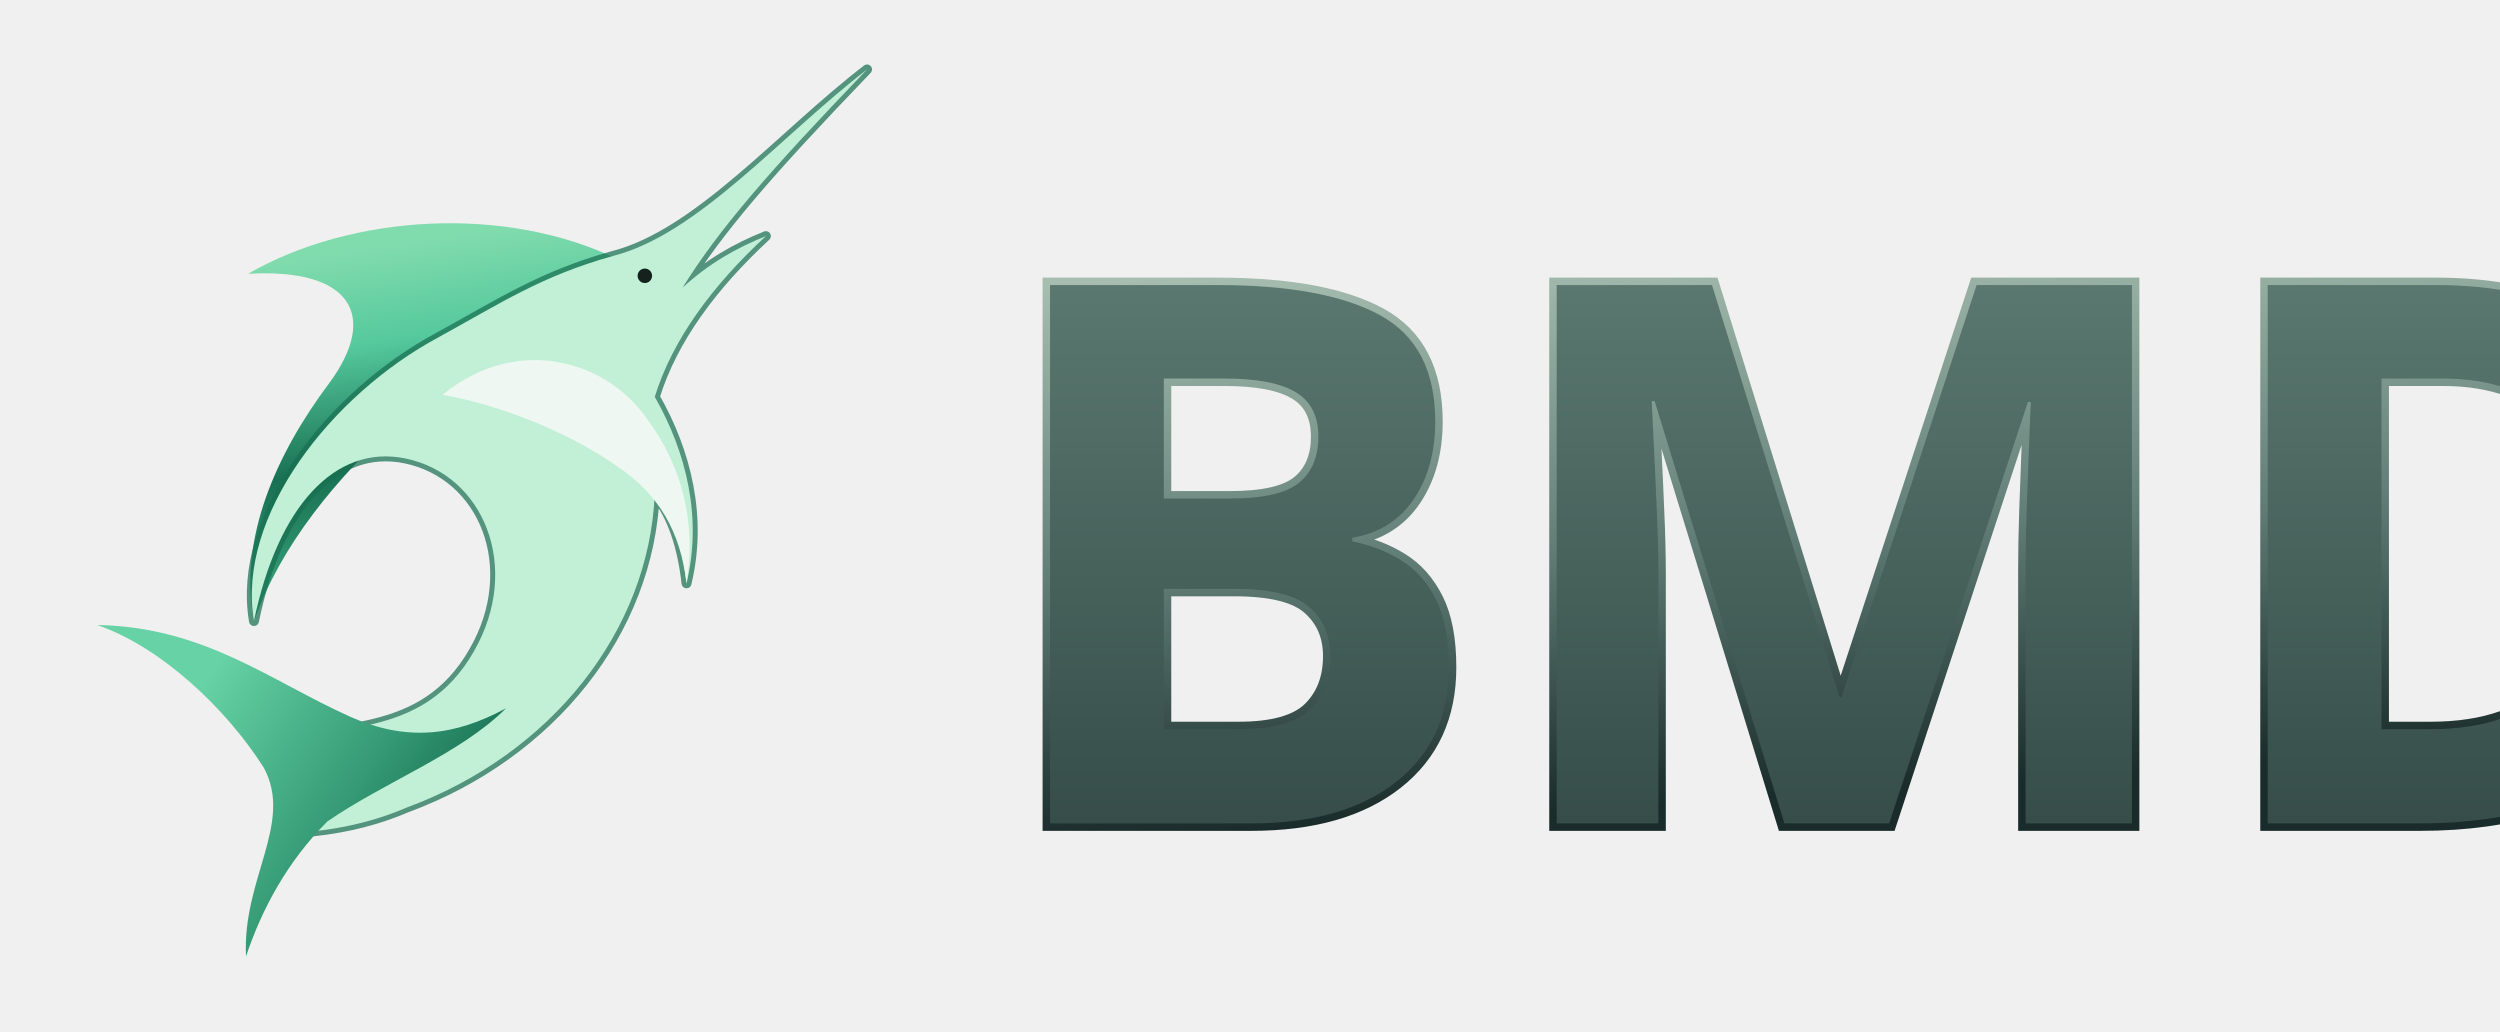
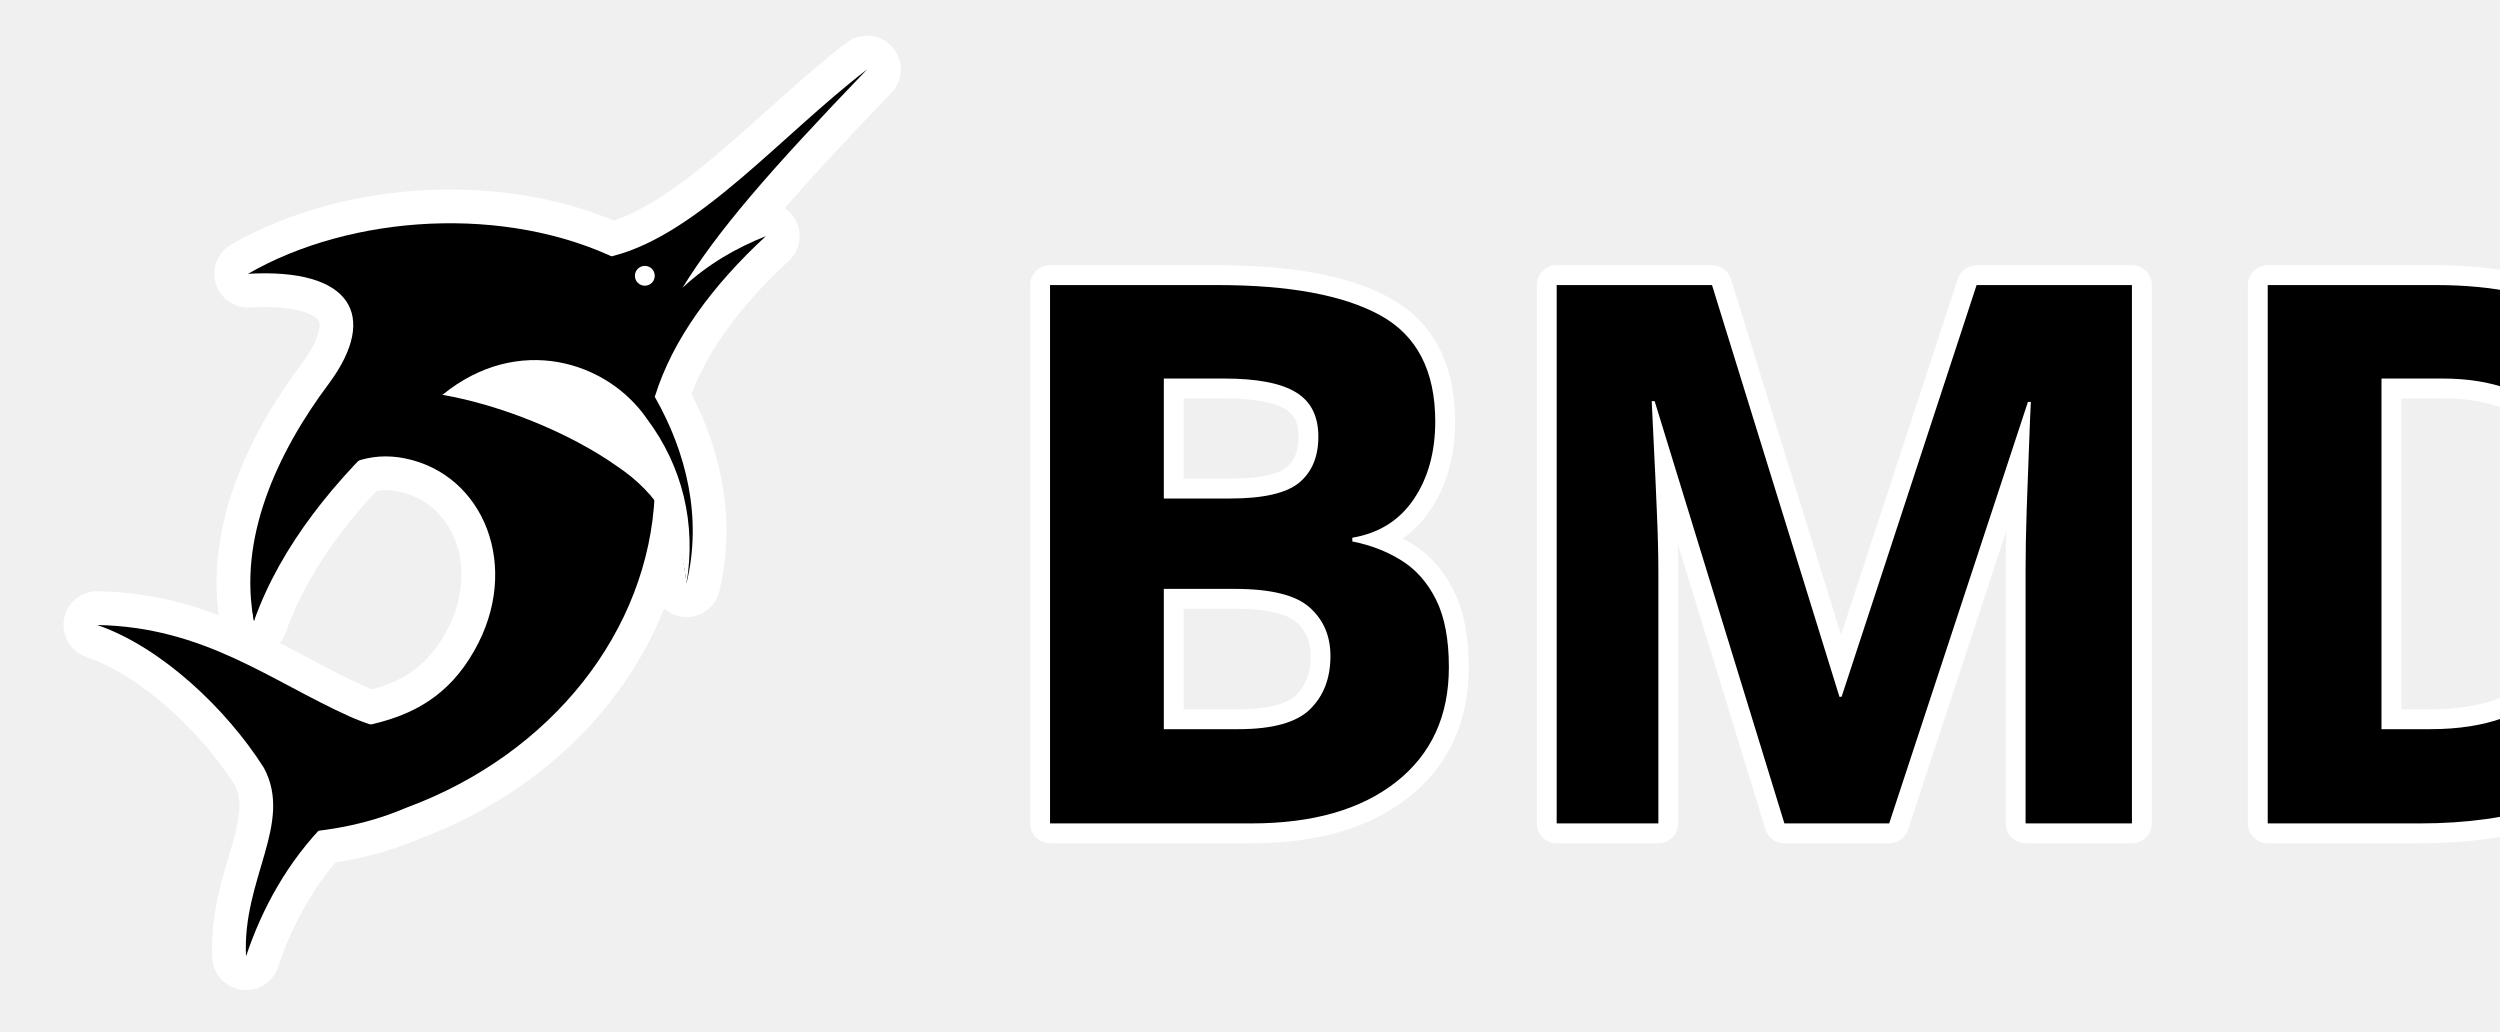
<svg xmlns="http://www.w3.org/2000/svg" viewBox="0 0 252 104" role="img" aria-label="Black Marlin Downloader wordmark">
  <defs>
-     <linearGradient id="dorsal" x1="161" y1="110" x2="185" y2="269" gradientUnits="userSpaceOnUse">
-       <stop stop-color="#80dbad" />
-       <stop offset=".29" stop-color="#55c99d" />
-       <stop offset=".67" stop-color="#187052" />
-       <stop offset="1" stop-color="#369d77" />
-     </linearGradient>
-     <linearGradient id="tail" x1="81" y1="358" x2="204" y2="438" gradientUnits="userSpaceOnUse">
-       <stop stop-color="#66d2a5" />
-       <stop offset=".63" stop-color="#359a75" />
-       <stop offset="1" stop-color="#187052" />
-     </linearGradient>
-     <linearGradient id="wordmark-face" x2="0" y2="1">
-       <stop stop-color="#5a786f" />
-       <stop offset="1" stop-color="#364d49" />
-     </linearGradient>
-     <linearGradient id="stamp-edge" x1="0" y1="0" x2=".2" y2="1">
-       <stop stop-color="#a6bdb0" />
-       <stop offset=".52" stop-color="#627f77" />
-       <stop offset="1" stop-color="#192b2a" />
-     </linearGradient>
+     <g id="marlin">
+       <path d="M125 118C177 88 255 83 312 111C238 158 155 217 128 293C120 252 139 209 166 173C191 139 177 115 125 118Z" />
+       <path d="M437 15C387 67 362 96 344 125C357 113 371 105 386 99C359 124 339 151 330 180C346 208 354 241 346 274C344 256 339 240 330 229C327 298 278 360 205 387C191 393 176 397 158 399L130 356C167 344 213 354 239 308C263 266 244 219 204 211C169 204 140 235 128 293C119 240 167 179 221 150C252 133 273 119 309 109C352 98 394 48 437 15Z" />
+       <path d="M49 295C103 296 136 323 176 341C205 354 229 351 255 337C232 360 194 374 165 394C145 414 132 438 124 462C122 423 148 395 133 367C114 337 81 306 49 295Z" />
+     </g>
  </defs>
  <g transform="translate(0 4) scale(.2)">
-     <path fill="url(#dorsal)" d="M125 118C177 88 255 83 312 111C238 158 155 217 128 293C120 252 139 209 166 173C191 139 177 115 125 118Z" />
-     <path fill="#c1f0d6" stroke="#187052" stroke-width="5" stroke-opacity=".72" stroke-linejoin="round" paint-order="stroke" d="M437 15C387 67 362 96 344 125C357 113 371 105 386 99C359 124 339 151 330 180C346 208 354 241 346 274C344 256 339 240 330 229C327 298 278 360 205 387C191 393 176 397 158 399L130 356C167 344 213 354 239 308C263 266 244 219 204 211C169 204 140 235 128 293C119 240 167 179 221 150C252 133 273 119 309 109C352 98 394 48 437 15Z" />
-     <path fill="#eef7f2" d="M223 179C261 148 306 162 326 191C344 215 351 244 346 274C343 248 332 229 311 215C287 198 252 184 223 179Z" />
-     <path fill="url(#tail)" d="M49 295C103 296 136 323 176 341C205 354 229 351 255 337C232 360 194 374 165 394C145 414 132 438 124 462C122 423 148 395 133 367C114 337 81 306 49 295Z" />
-     <circle cx="325" cy="119" r="3.65" fill="#14211d" />
+     <use href="#marlin" fill="#fff" stroke="#fff" stroke-width="34" stroke-linejoin="round" />
+     <use href="#marlin" fill="#000" />
+     <path fill="#fff" d="M223 179C261 148 306 162 326 191C344 215 351 244 346 274C343 248 332 229 311 215C287 198 252 184 223 179Z" />
+     <circle cx="325" cy="119" r="5" fill="#fff" />
  </g>
-   <text x="99" y="83" textLength="144" lengthAdjust="spacingAndGlyphs" fill="url(#wordmark-face)" stroke="url(#stamp-edge)" stroke-width="1.5" paint-order="stroke" font-family="Space Grotesk, IBM Plex Sans, system-ui, sans-serif" font-size="76" font-weight="700">BMD</text>
+   <text x="99" y="83" textLength="144" lengthAdjust="spacingAndGlyphs" fill="#000" stroke="#fff" stroke-width="4" stroke-linejoin="round" paint-order="stroke" font-family="Space Grotesk, IBM Plex Sans, system-ui, sans-serif" font-size="76" font-weight="700">BMD</text>
</svg>
